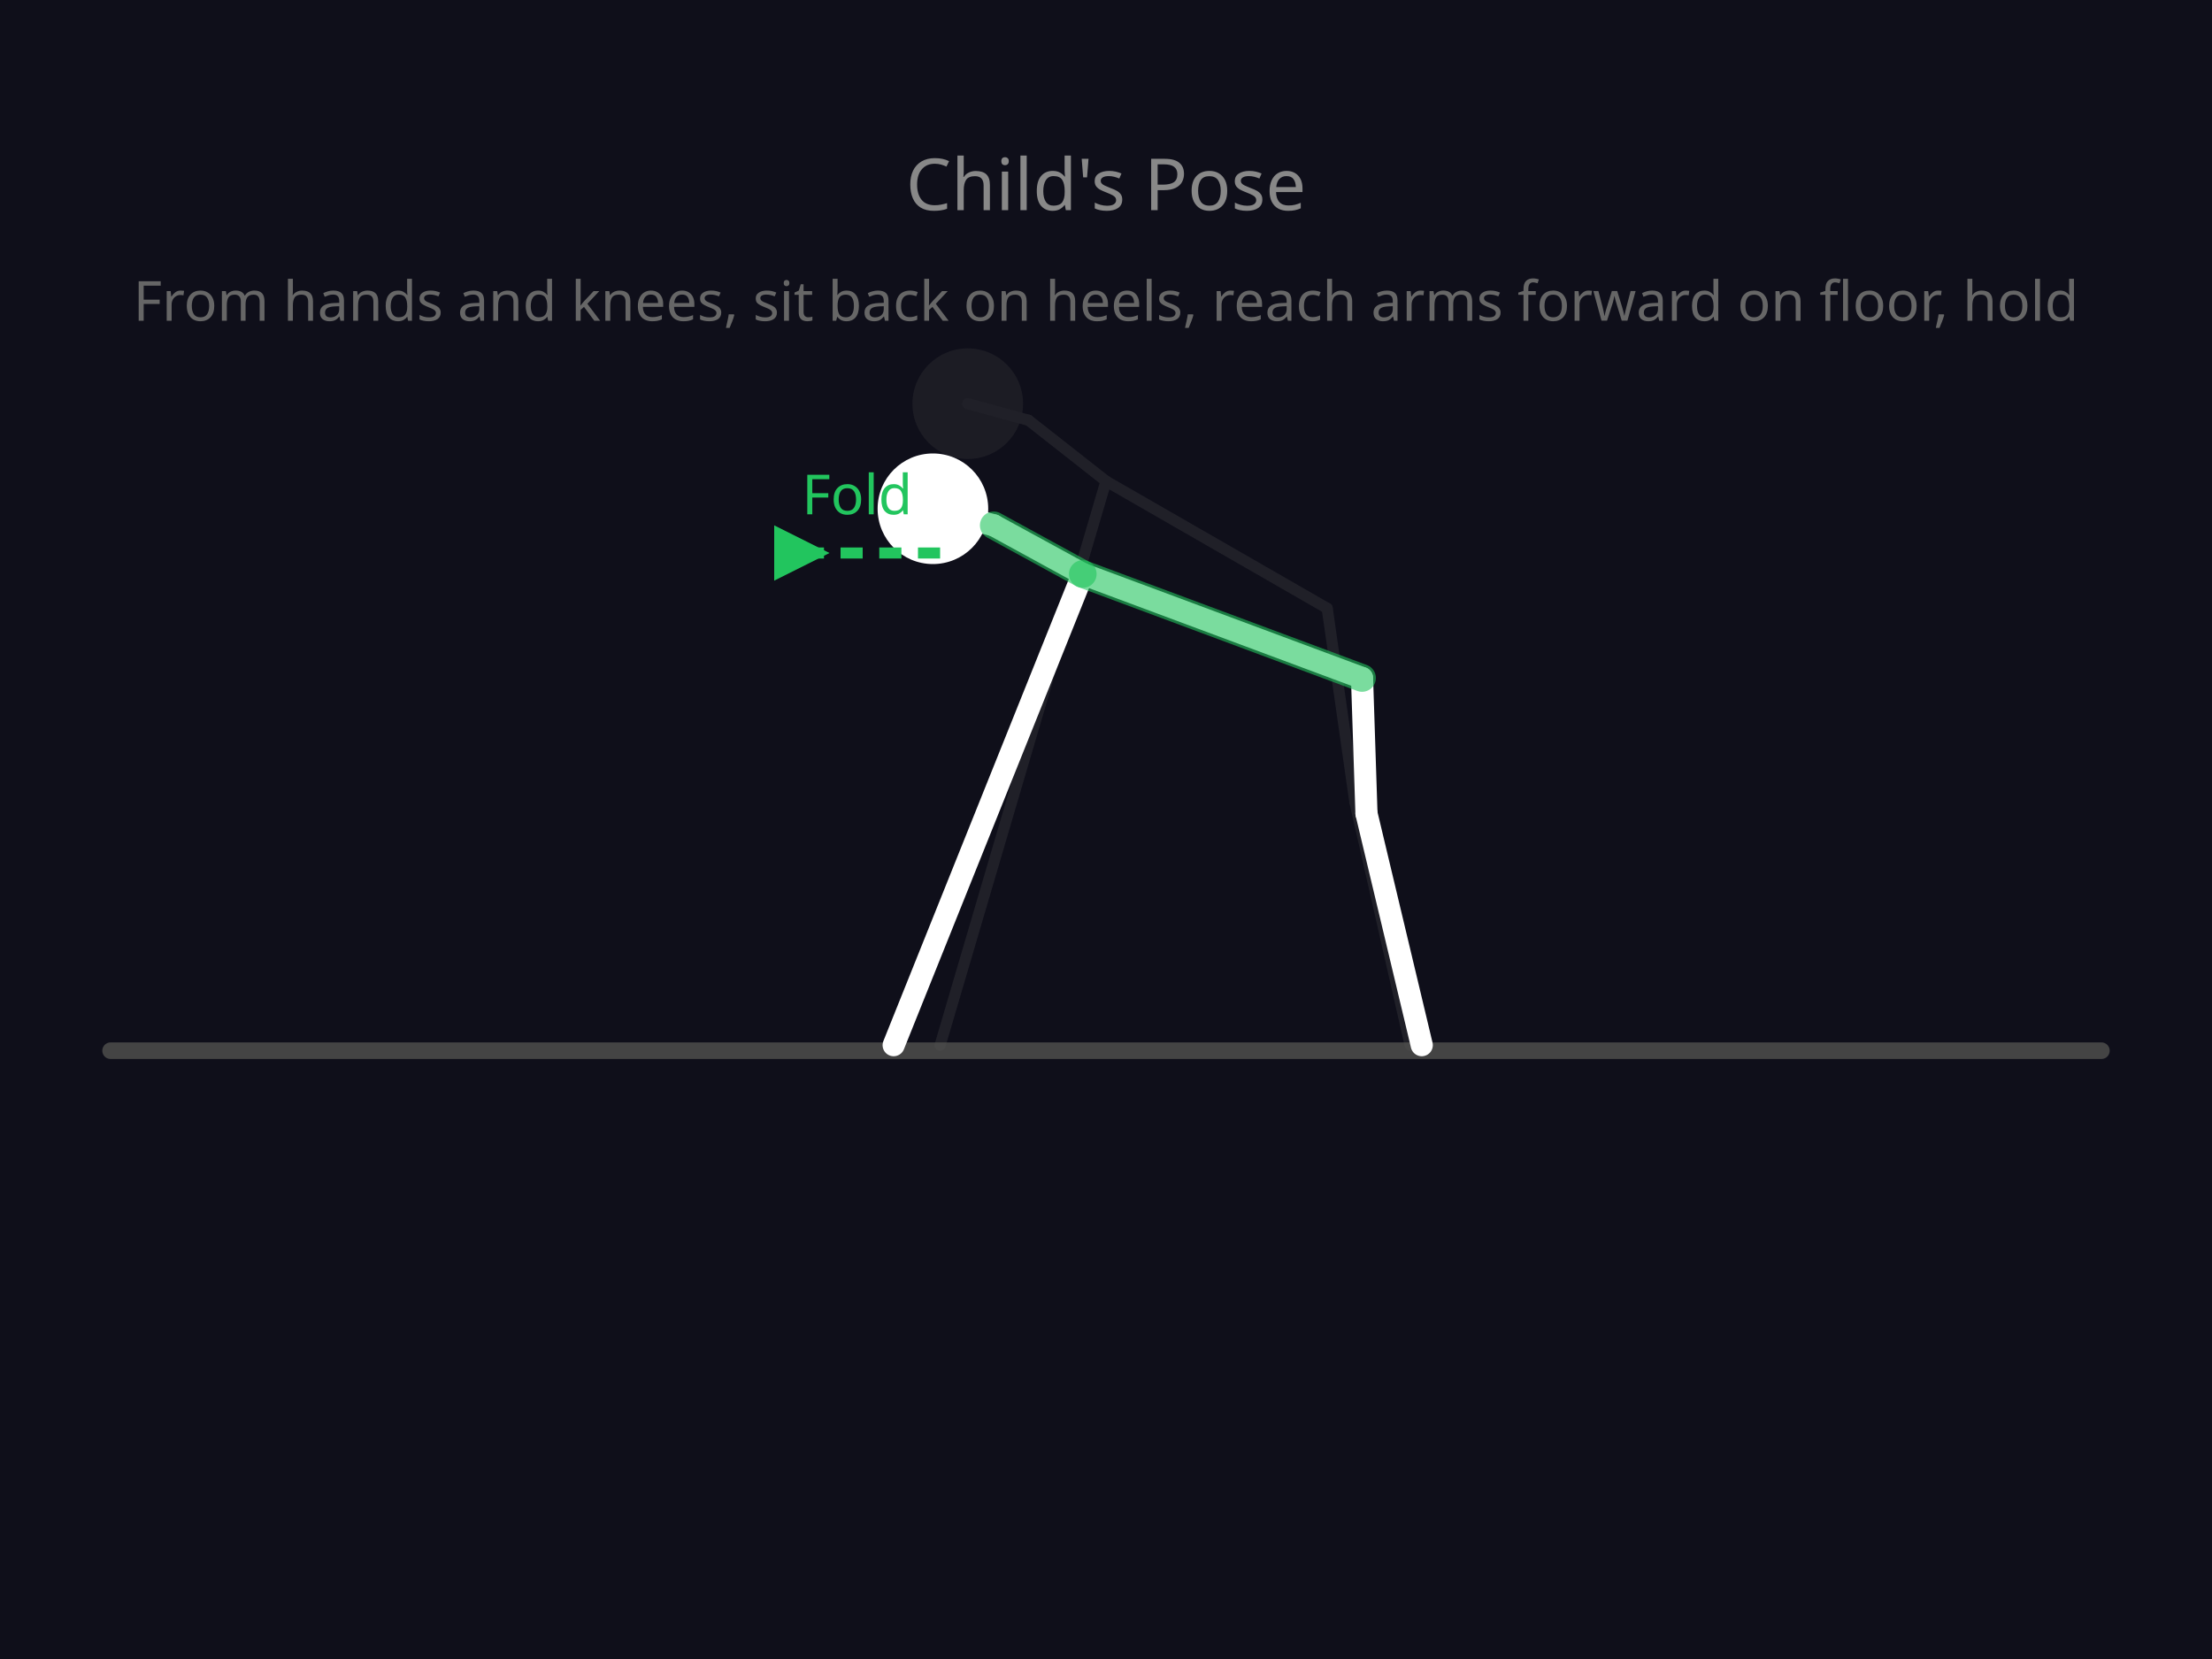
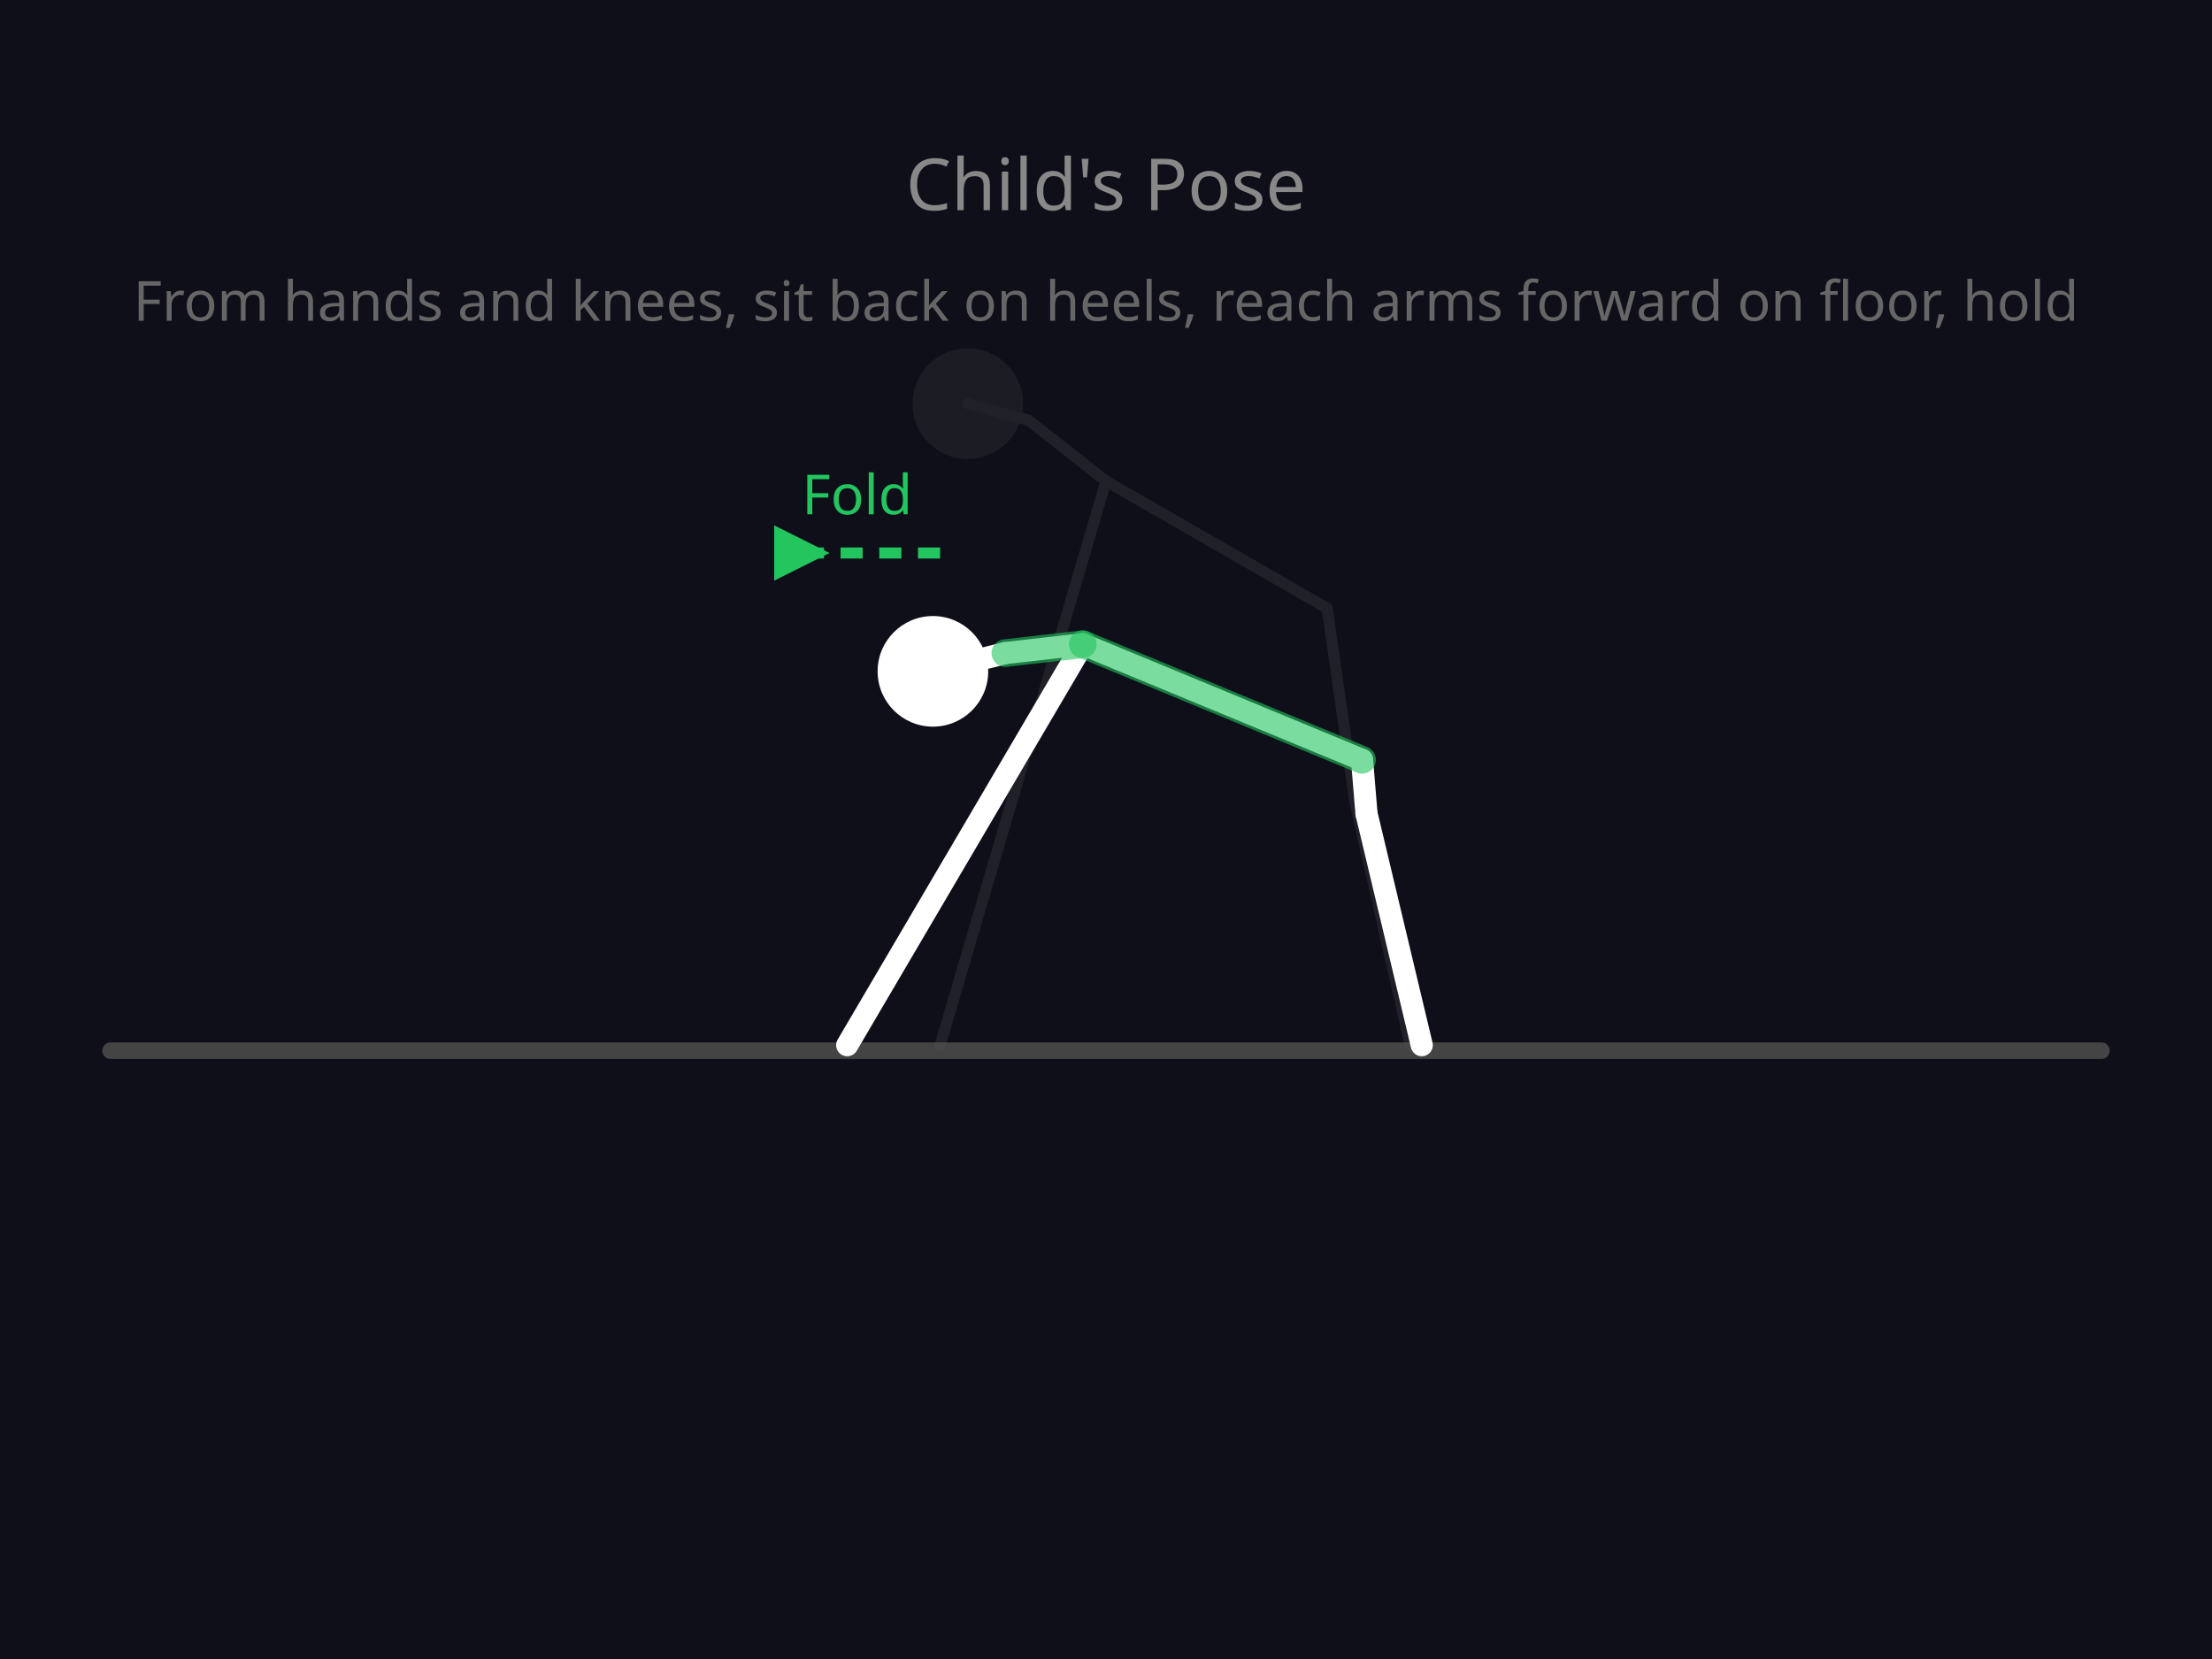
<svg xmlns="http://www.w3.org/2000/svg" viewBox="0 0 400 300">
  <rect width="400" height="300" fill="#0f0f1a" />
  <line x1="20" y1="190" x2="380" y2="190" stroke="#444" stroke-width="3" stroke-linecap="round" />
  <text x="200" y="38" fill="#888" font-size="13" font-family="sans-serif" text-anchor="middle">Child's Pose</text>
  <text x="200" y="58" fill="#666" font-size="10" font-family="sans-serif" text-anchor="middle">From hands and knees, sit back on heels, reach arms forward on floor, hold</text>
  <g stroke="#555" stroke-width="2" fill="none" stroke-linecap="round" stroke-linejoin="round" opacity="0.25">
    <circle cx="175" cy="73" r="10" fill="#444" stroke="none" />
    <line x1="175" y1="73" x2="186" y2="76" />
    <line x1="186" y1="76" x2="200" y2="87" />
    <line x1="200" y1="87" x2="240" y2="110" />
    <line x1="200" y1="87" x2="170" y2="189" />
    <line x1="240" y1="110" x2="245" y2="145" />
    <line x1="245" y1="145" x2="255" y2="189" />
  </g>
  <g stroke="#FFF" stroke-width="4" fill="none" stroke-linecap="round" stroke-linejoin="round">
-     <circle cx="168.7" cy="92" r="10" fill="#FFF" stroke="none" />
-     <line x1="168.7" y1="92" x2="179.7" y2="95" />
-     <line x1="179.7" y1="95" x2="195.8" y2="103.8" />
-     <line x1="195.8" y1="103.8" x2="246.3" y2="122.6" />
-     <line x1="195.8" y1="103.8" x2="161.6" y2="189" />
-     <line x1="246.3" y1="122.6" x2="247.1" y2="147.1" />
+     <circle cx="168.7" cy="121.4" r="10" fill="#FFF" stroke="none" />
+     <line x1="168.7" y1="121.4" x2="181.8" y2="118.1" />
+     <line x1="181.8" y1="118.1" x2="195.8" y2="116.5" />
+     <line x1="195.8" y1="116.5" x2="246.3" y2="137.4" />
+     <line x1="195.8" y1="116.5" x2="153.2" y2="189" />
+     <line x1="246.3" y1="137.4" x2="247.1" y2="147.1" />
    <line x1="247.1" y1="147.1" x2="257.1" y2="189" />
-     <line x1="179.7" y1="95" x2="195.8" y2="103.8" stroke="#22C55E" stroke-width="5" opacity="0.6" />
-     <line x1="195.8" y1="103.8" x2="246.3" y2="122.6" stroke="#22C55E" stroke-width="5" opacity="0.6" />
+     <line x1="181.8" y1="118.1" x2="195.8" y2="116.5" stroke="#22C55E" stroke-width="5" opacity="0.6" />
+     <line x1="195.8" y1="116.5" x2="246.3" y2="137.4" stroke="#22C55E" stroke-width="5" opacity="0.6" />
  </g>
  <line x1="170" y1="100" x2="140" y2="100" stroke="#22C55E" stroke-width="2" stroke-dasharray="4,3" />
  <polygon points="140,95 150,100 140,105" fill="#22C55E" />
  <text x="155" y="93" fill="#22C55E" font-size="10" text-anchor="middle" font-family="sans-serif">Fold</text>
</svg>
